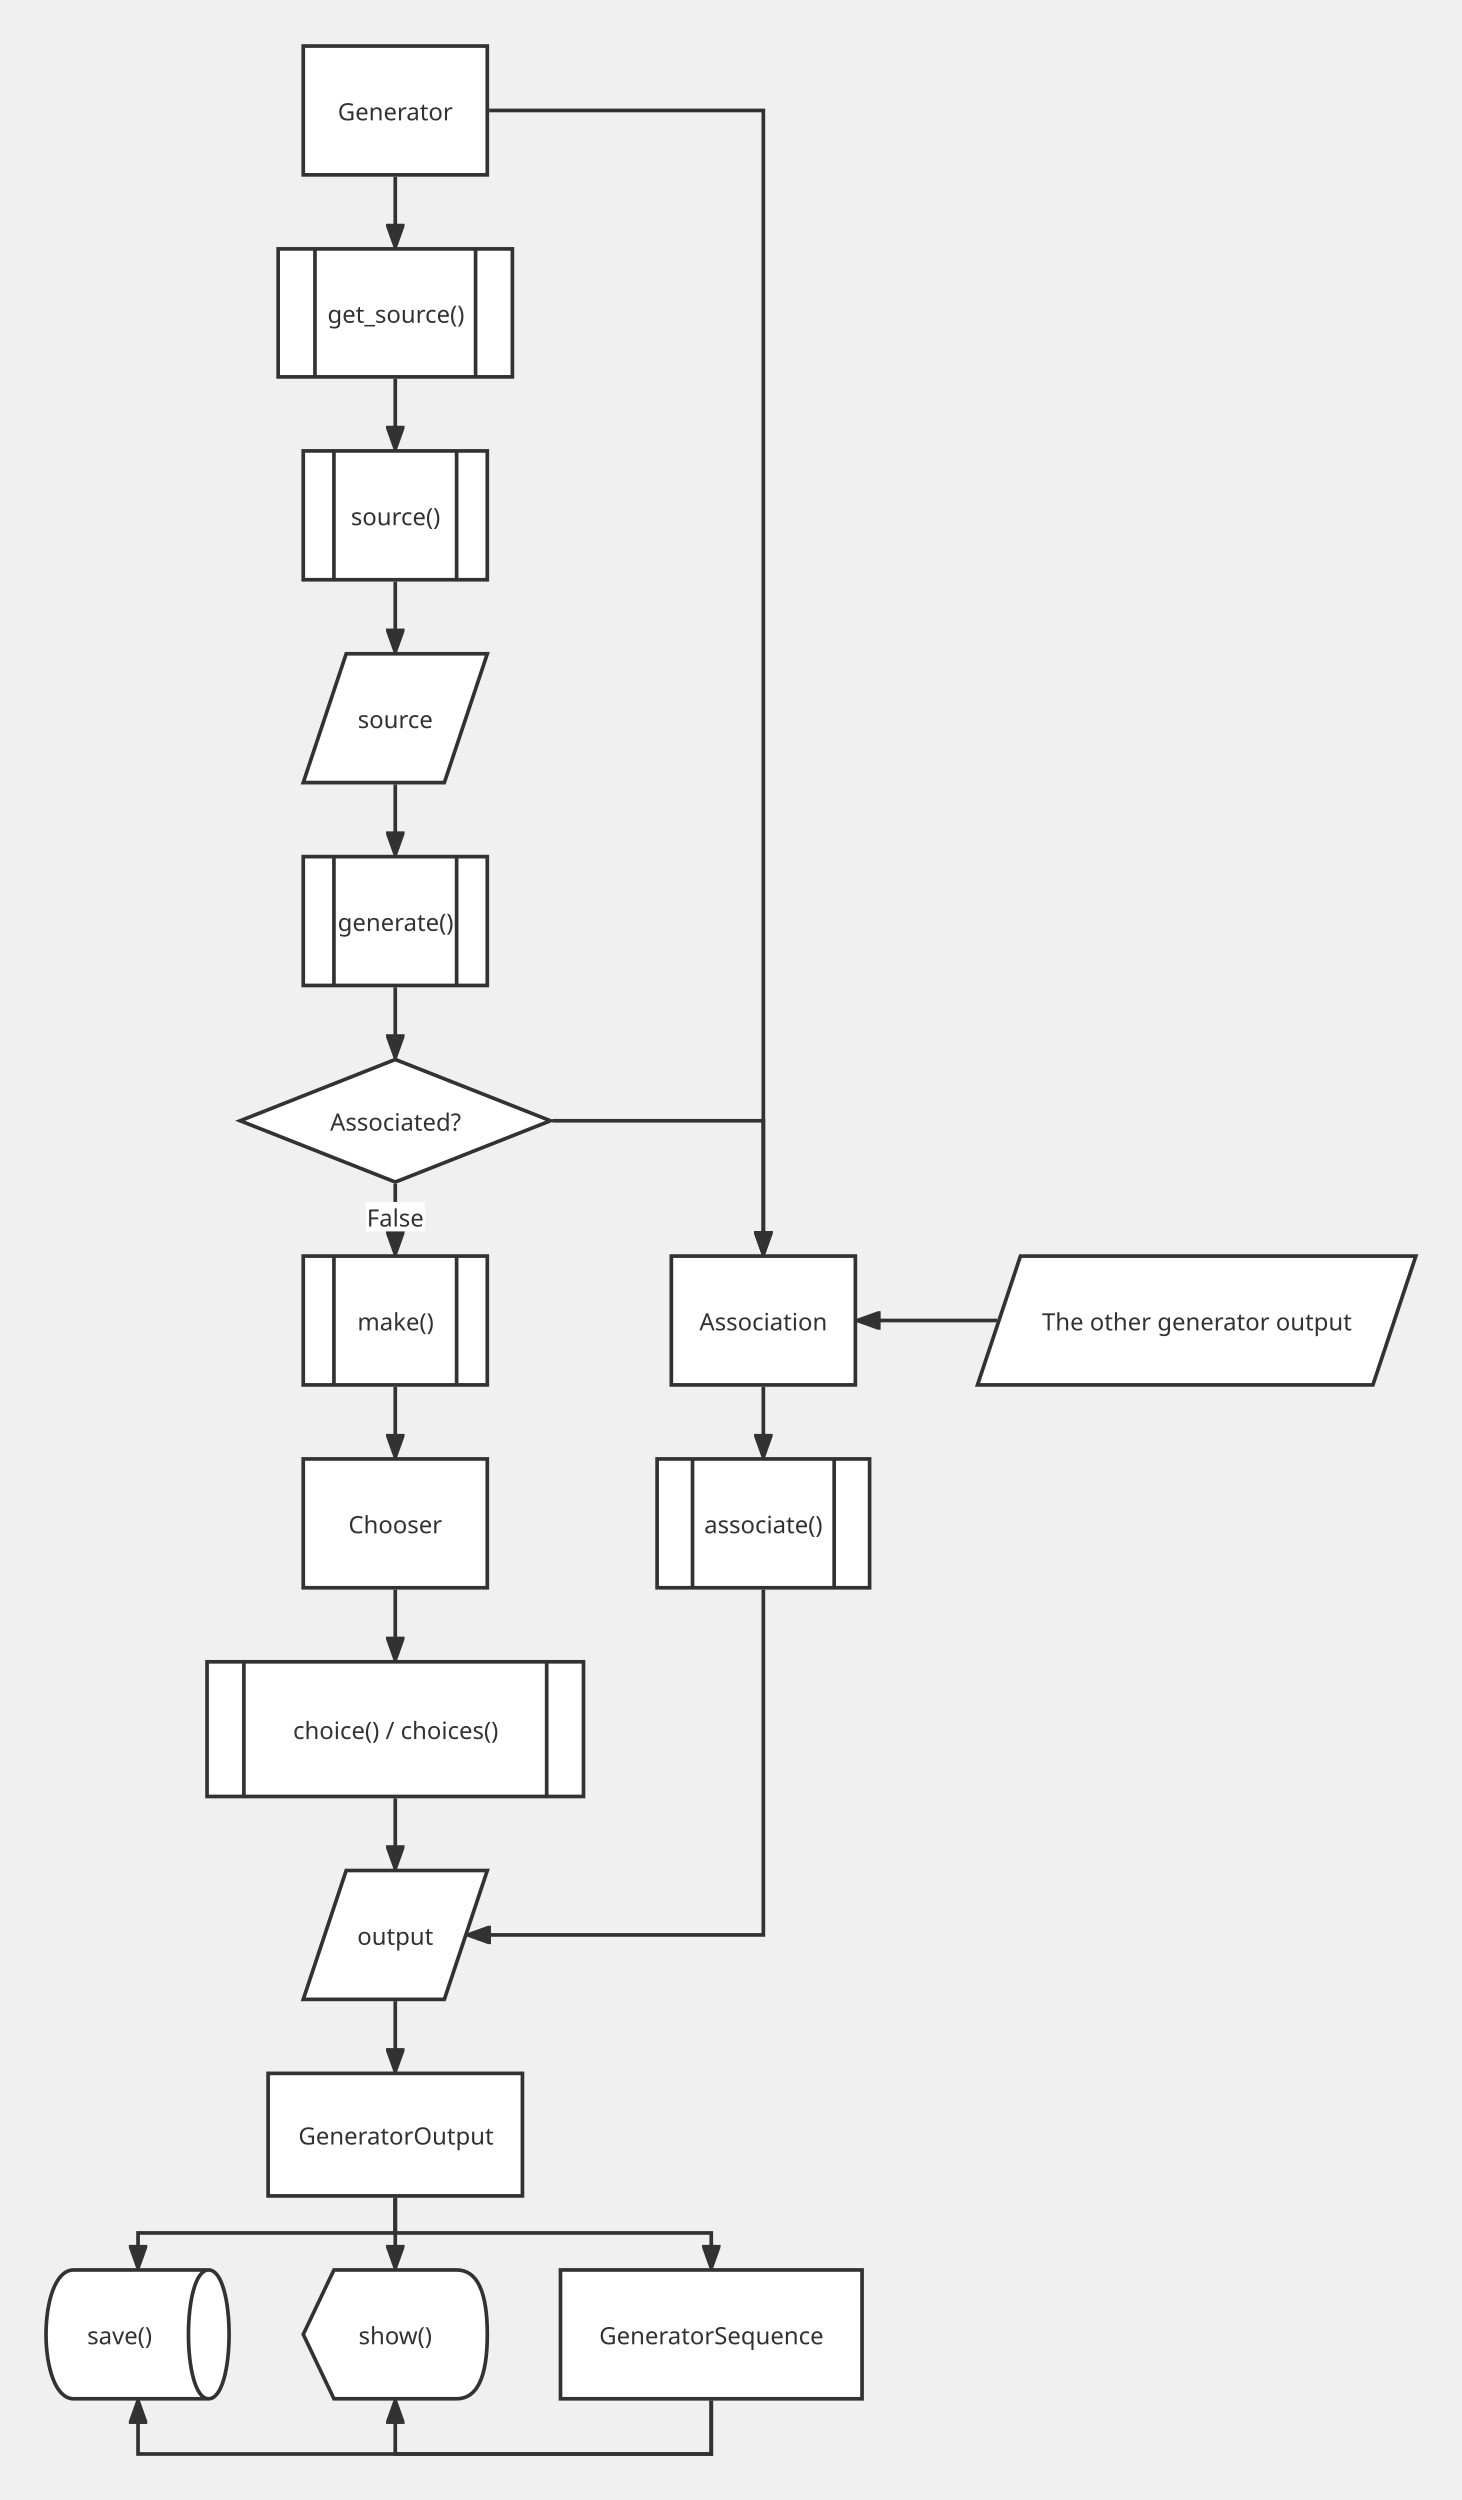
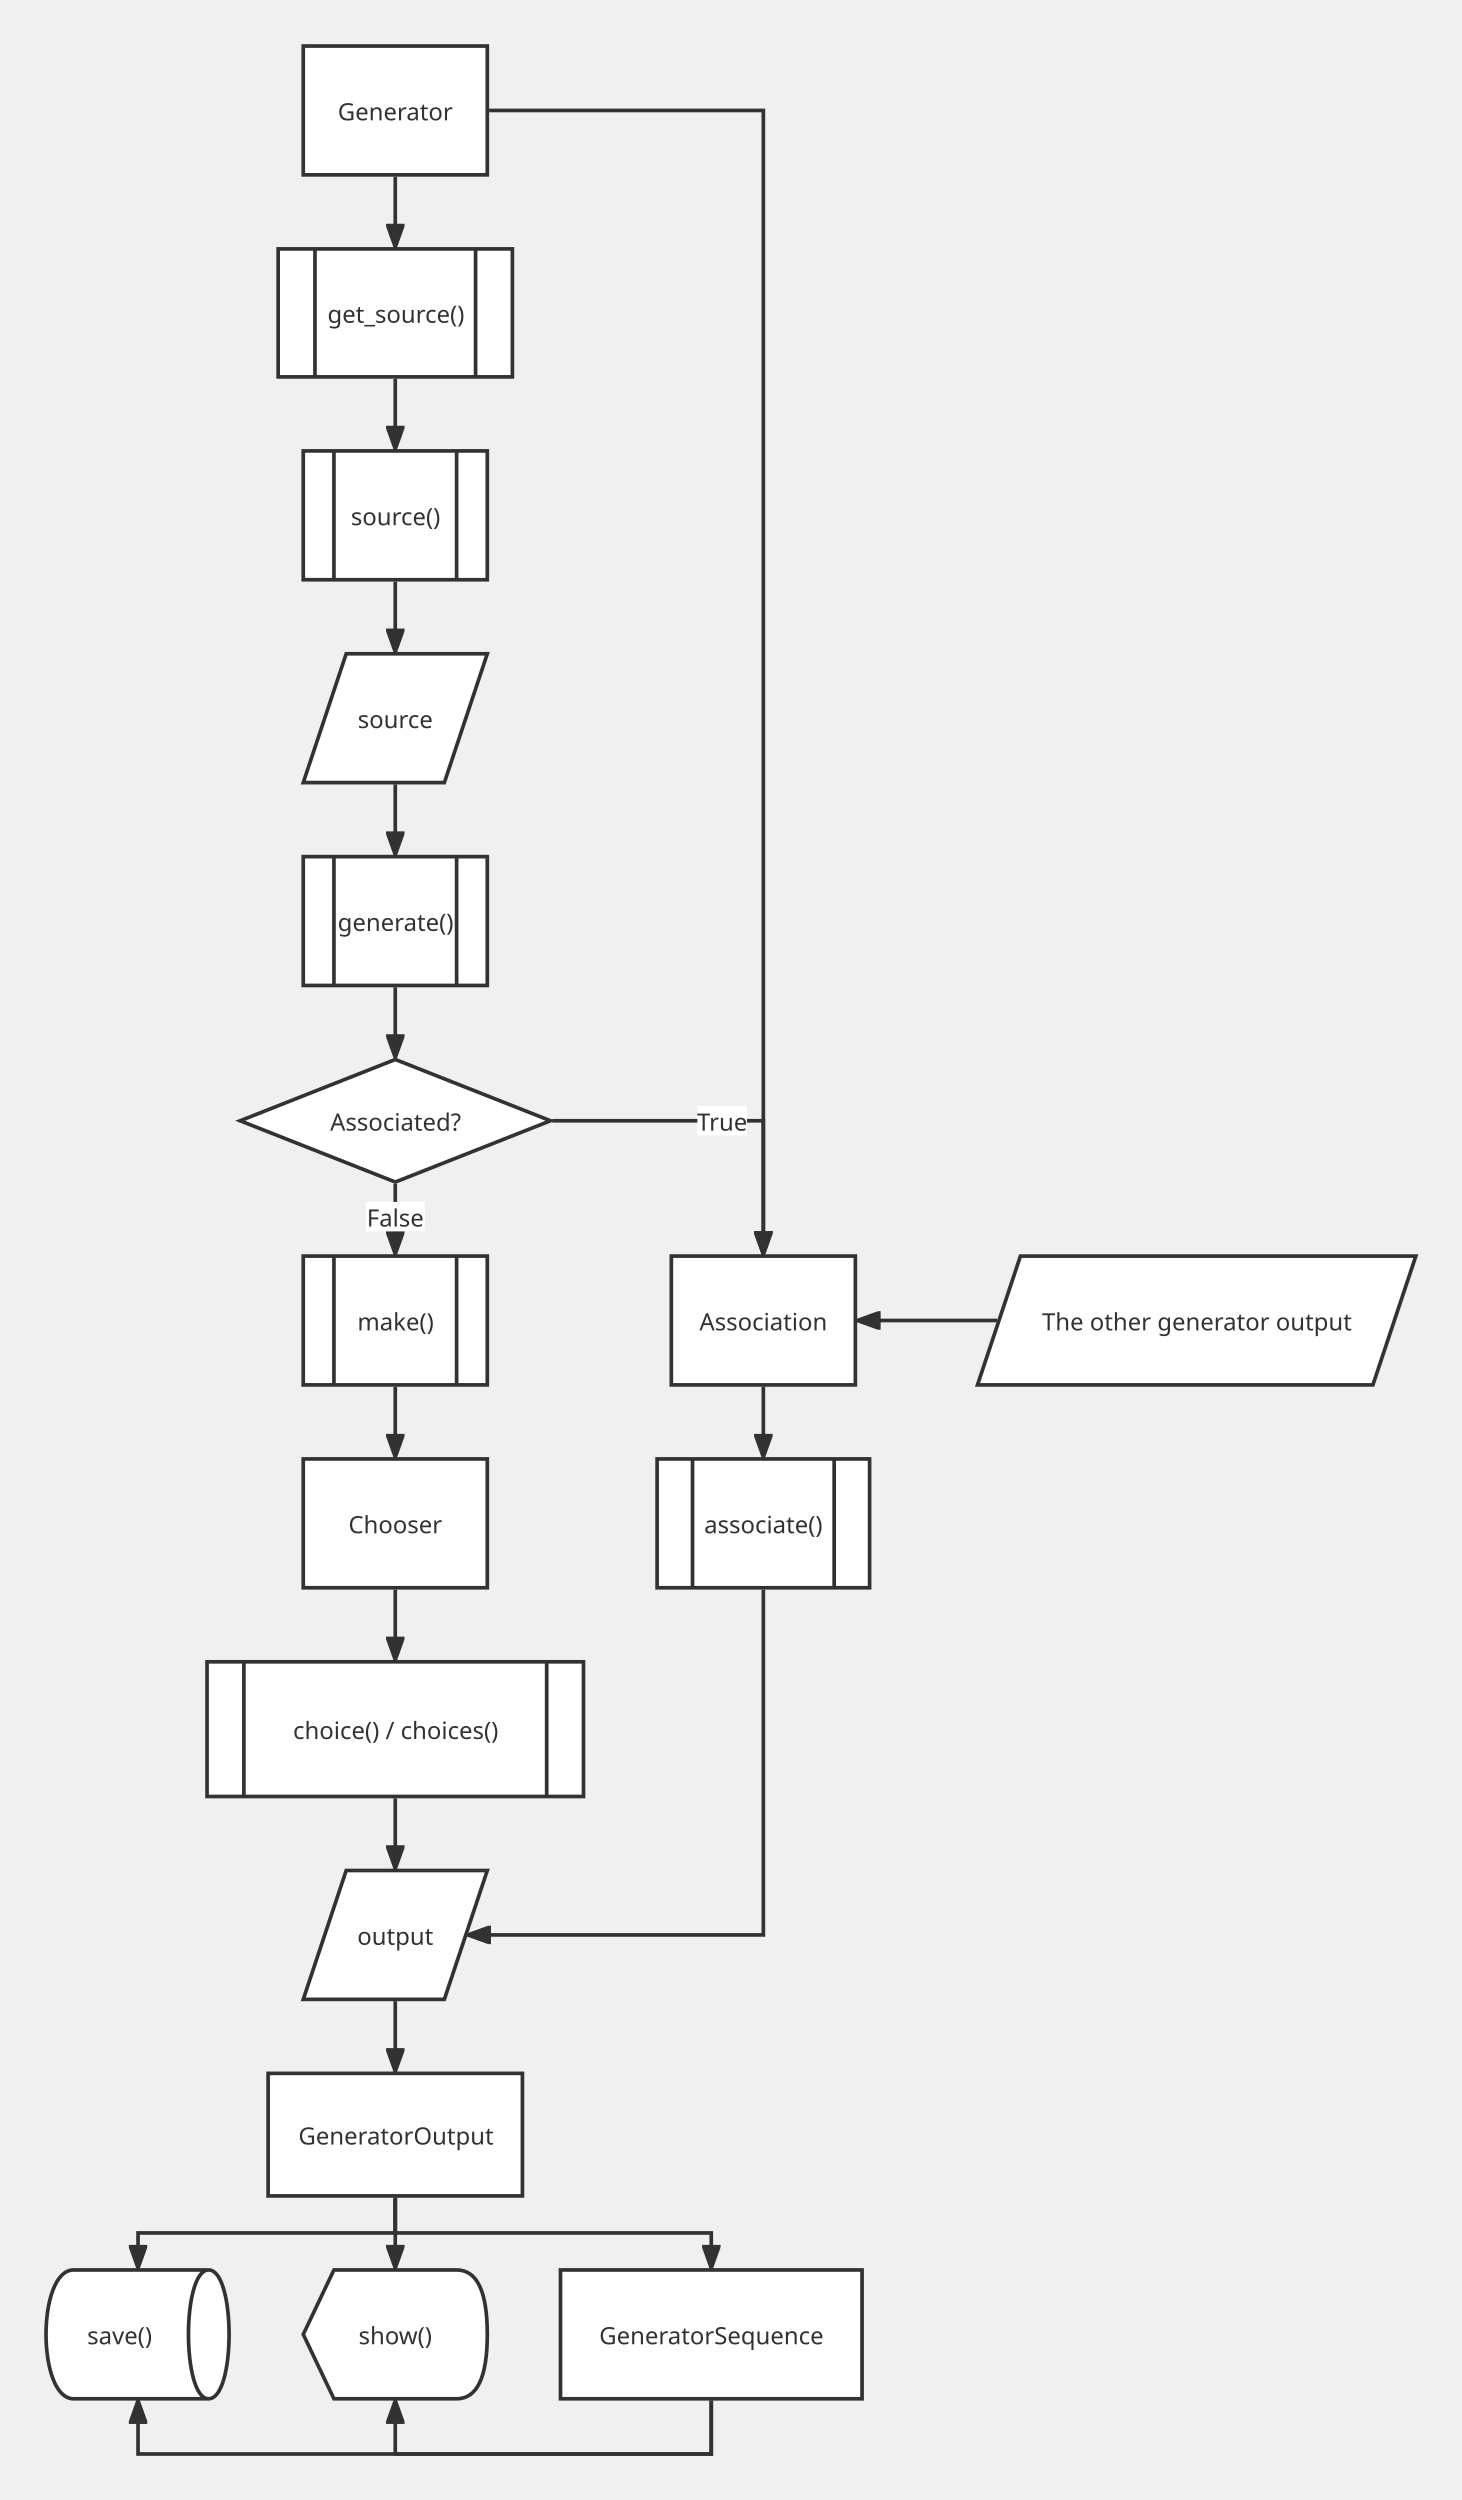
<svg xmlns="http://www.w3.org/2000/svg" id="SvgjsSvg1000" version="1.1" width="794.141" height="1358.422">
  <defs id="SvgjsDefs1001">
    <marker id="SvgjsMarker1015" markerWidth="14" markerHeight="10" refX="10" refY="5" viewBox="0 0 14 10" orient="auto" markerUnits="userSpaceOnUse" stroke-dasharray="0,0">
      <path id="SvgjsPath1016" d="M0 0L14 5L0 10L0 0 " fill="#323232" stroke="#323232" stroke-width="1" />
    </marker>
    <marker id="SvgjsMarker1043" markerWidth="14" markerHeight="10" refX="10" refY="5" viewBox="0 0 14 10" orient="auto" markerUnits="userSpaceOnUse" stroke-dasharray="0,0">
      <path id="SvgjsPath1044" d="M0 0L14 5L0 10L0 0 " fill="#323232" stroke="#323232" stroke-width="1" />
    </marker>
    <marker id="SvgjsMarker1047" markerWidth="14" markerHeight="10" refX="10" refY="5" viewBox="0 0 14 10" orient="auto" markerUnits="userSpaceOnUse" stroke-dasharray="0,0">
      <path id="SvgjsPath1048" d="M0 0L14 5L0 10L0 0 " fill="#323232" stroke="#323232" stroke-width="1" />
    </marker>
    <marker id="SvgjsMarker1063" markerWidth="14" markerHeight="10" refX="10" refY="5" viewBox="0 0 14 10" orient="auto" markerUnits="userSpaceOnUse" stroke-dasharray="0,0">
      <path id="SvgjsPath1064" d="M0 0L14 5L0 10L0 0 " fill="#323232" stroke="#323232" stroke-width="1" />
    </marker>
    <marker id="SvgjsMarker1073" markerWidth="14" markerHeight="10" refX="10" refY="5" viewBox="0 0 14 10" orient="auto" markerUnits="userSpaceOnUse" stroke-dasharray="0,0">
      <path id="SvgjsPath1074" d="M0 0L14 5L0 10L0 0 " fill="#323232" stroke="#323232" stroke-width="1" />
    </marker>
    <marker id="SvgjsMarker1083" markerWidth="14" markerHeight="10" refX="10" refY="5" viewBox="0 0 14 10" orient="auto" markerUnits="userSpaceOnUse" stroke-dasharray="0,0">
      <path id="SvgjsPath1084" d="M0 0L14 5L0 10L0 0 " fill="#323232" stroke="#323232" stroke-width="1" />
    </marker>
    <marker id="SvgjsMarker1087" markerWidth="14" markerHeight="10" refX="10" refY="5" viewBox="0 0 14 10" orient="auto" markerUnits="userSpaceOnUse" stroke-dasharray="0,0">
      <path id="SvgjsPath1088" d="M0 0L14 5L0 10L0 0 " fill="#323232" stroke="#323232" stroke-width="1" />
    </marker>
    <marker id="SvgjsMarker1097" markerWidth="14" markerHeight="10" refX="10" refY="5" viewBox="0 0 14 10" orient="auto" markerUnits="userSpaceOnUse" stroke-dasharray="0,0">
      <path id="SvgjsPath1098" d="M0 0L14 5L0 10L0 0 " fill="#323232" stroke="#323232" stroke-width="1" />
    </marker>
    <marker id="SvgjsMarker1101" markerWidth="14" markerHeight="10" refX="10" refY="5" viewBox="0 0 14 10" orient="auto" markerUnits="userSpaceOnUse" stroke-dasharray="0,0">
      <path id="SvgjsPath1102" d="M0 0L14 5L0 10L0 0 " fill="#323232" stroke="#323232" stroke-width="1" />
    </marker>
    <marker id="SvgjsMarker1115" markerWidth="14" markerHeight="10" refX="10" refY="5" viewBox="0 0 14 10" orient="auto" markerUnits="userSpaceOnUse" stroke-dasharray="0,0">
      <path id="SvgjsPath1116" d="M0 0L14 5L0 10L0 0 " fill="#323232" stroke="#323232" stroke-width="1" />
    </marker>
-     <marker id="SvgjsMarker1119" markerWidth="14" markerHeight="10" refX="10" refY="5" viewBox="0 0 14 10" orient="auto" markerUnits="userSpaceOnUse" stroke-dasharray="0,0">
-       <path id="SvgjsPath1120" d="M0 0L14 5L0 10L0 0 " fill="#323232" stroke="#323232" stroke-width="1" />
-     </marker>
-     <marker id="SvgjsMarker1129" markerWidth="14" markerHeight="10" refX="10" refY="5" viewBox="0 0 14 10" orient="auto" markerUnits="userSpaceOnUse" stroke-dasharray="0,0">
-       <path id="SvgjsPath1130" d="M0 0L14 5L0 10L0 0 " fill="#323232" stroke="#323232" stroke-width="1" />
-     </marker>
-     <marker id="SvgjsMarker1139" markerWidth="14" markerHeight="10" refX="10" refY="5" viewBox="0 0 14 10" orient="auto" markerUnits="userSpaceOnUse" stroke-dasharray="0,0">
-       <path id="SvgjsPath1140" d="M0 0L14 5L0 10L0 0 " fill="#323232" stroke="#323232" stroke-width="1" />
+     <marker id="SvgjsMarker1123" markerWidth="14" markerHeight="10" refX="10" refY="5" viewBox="0 0 14 10" orient="auto" markerUnits="userSpaceOnUse" stroke-dasharray="0,0">
+       <path id="SvgjsPath1124" d="M0 0L14 5L0 10L0 0 " fill="#323232" stroke="#323232" stroke-width="1" />
+     </marker>
+     <marker id="SvgjsMarker1133" markerWidth="14" markerHeight="10" refX="10" refY="5" viewBox="0 0 14 10" orient="auto" markerUnits="userSpaceOnUse" stroke-dasharray="0,0">
+       <path id="SvgjsPath1134" d="M0 0L14 5L0 10L0 0 " fill="#323232" stroke="#323232" stroke-width="1" />
    </marker>
    <marker id="SvgjsMarker1143" markerWidth="14" markerHeight="10" refX="10" refY="5" viewBox="0 0 14 10" orient="auto" markerUnits="userSpaceOnUse" stroke-dasharray="0,0">
      <path id="SvgjsPath1144" d="M0 0L14 5L0 10L0 0 " fill="#323232" stroke="#323232" stroke-width="1" />
    </marker>
-     <marker id="SvgjsMarker1153" markerWidth="14" markerHeight="10" refX="10" refY="5" viewBox="0 0 14 10" orient="auto" markerUnits="userSpaceOnUse" stroke-dasharray="0,0">
-       <path id="SvgjsPath1154" d="M0 0L14 5L0 10L0 0 " fill="#323232" stroke="#323232" stroke-width="1" />
-     </marker>
-     <marker id="SvgjsMarker1163" markerWidth="14" markerHeight="10" refX="10" refY="5" viewBox="0 0 14 10" orient="auto" markerUnits="userSpaceOnUse" stroke-dasharray="0,0">
-       <path id="SvgjsPath1164" d="M0 0L14 5L0 10L0 0 " fill="#323232" stroke="#323232" stroke-width="1" />
-     </marker>
-     <marker id="SvgjsMarker1173" markerWidth="14" markerHeight="10" refX="10" refY="5" viewBox="0 0 14 10" orient="auto" markerUnits="userSpaceOnUse" stroke-dasharray="0,0">
-       <path id="SvgjsPath1174" d="M0 0L14 5L0 10L0 0 " fill="#323232" stroke="#323232" stroke-width="1" />
-     </marker>
-     <marker id="SvgjsMarker1183" markerWidth="14" markerHeight="10" refX="10" refY="5" viewBox="0 0 14 10" orient="auto" markerUnits="userSpaceOnUse" stroke-dasharray="0,0">
-       <path id="SvgjsPath1184" d="M0 0L14 5L0 10L0 0 " fill="#323232" stroke="#323232" stroke-width="1" />
+     <marker id="SvgjsMarker1147" markerWidth="14" markerHeight="10" refX="10" refY="5" viewBox="0 0 14 10" orient="auto" markerUnits="userSpaceOnUse" stroke-dasharray="0,0">
+       <path id="SvgjsPath1148" d="M0 0L14 5L0 10L0 0 " fill="#323232" stroke="#323232" stroke-width="1" />
+     </marker>
+     <marker id="SvgjsMarker1157" markerWidth="14" markerHeight="10" refX="10" refY="5" viewBox="0 0 14 10" orient="auto" markerUnits="userSpaceOnUse" stroke-dasharray="0,0">
+       <path id="SvgjsPath1158" d="M0 0L14 5L0 10L0 0 " fill="#323232" stroke="#323232" stroke-width="1" />
+     </marker>
+     <marker id="SvgjsMarker1167" markerWidth="14" markerHeight="10" refX="10" refY="5" viewBox="0 0 14 10" orient="auto" markerUnits="userSpaceOnUse" stroke-dasharray="0,0">
+       <path id="SvgjsPath1168" d="M0 0L14 5L0 10L0 0 " fill="#323232" stroke="#323232" stroke-width="1" />
+     </marker>
+     <marker id="SvgjsMarker1177" markerWidth="14" markerHeight="10" refX="10" refY="5" viewBox="0 0 14 10" orient="auto" markerUnits="userSpaceOnUse" stroke-dasharray="0,0">
+       <path id="SvgjsPath1178" d="M0 0L14 5L0 10L0 0 " fill="#323232" stroke="#323232" stroke-width="1" />
    </marker>
    <marker id="SvgjsMarker1187" markerWidth="14" markerHeight="10" refX="10" refY="5" viewBox="0 0 14 10" orient="auto" markerUnits="userSpaceOnUse" stroke-dasharray="0,0">
      <path id="SvgjsPath1188" d="M0 0L14 5L0 10L0 0 " fill="#323232" stroke="#323232" stroke-width="1" />
    </marker>
    <marker id="SvgjsMarker1191" markerWidth="14" markerHeight="10" refX="10" refY="5" viewBox="0 0 14 10" orient="auto" markerUnits="userSpaceOnUse" stroke-dasharray="0,0">
      <path id="SvgjsPath1192" d="M0 0L14 5L0 10L0 0 " fill="#323232" stroke="#323232" stroke-width="1" />
+     </marker>
+     <marker id="SvgjsMarker1195" markerWidth="14" markerHeight="10" refX="10" refY="5" viewBox="0 0 14 10" orient="auto" markerUnits="userSpaceOnUse" stroke-dasharray="0,0">
+       <path id="SvgjsPath1196" d="M0 0L14 5L0 10L0 0 " fill="#323232" stroke="#323232" stroke-width="1" />
    </marker>
  </defs>
  <g id="SvgjsG1007" transform="translate(164.7798,25.0142)">
    <path id="SvgjsPath1008" d="M0 0L100 0L100 70L0 70Z " stroke="rgba(50,50,50,1)" stroke-width="2" fill-opacity="1" fill="#ffffff" />
    <g id="SvgjsG1009">
      <text id="SvgjsText1010" font-family="微软雅黑" text-anchor="middle" font-size="13px" width="80px" fill="#323232" font-weight="400" align="middle" lineHeight="125%" font-style="" opacity="1" y="24.375" transform="rotate(0)">
        <tspan id="SvgjsTspan1011" dy="16" x="50">
          <tspan id="SvgjsTspan1012" style="text-decoration:;">Generator</tspan>
        </tspan>
      </text>
    </g>
  </g>
  <g id="SvgjsG1013">
    <path id="SvgjsPath1014" d="M214.78 96.014L214.78 115.128L214.78 115.128L214.78 131.641 " stroke="#323232" stroke-width="2" fill="none" marker-end="url(#SvgjsMarker1015)" />
  </g>
  <g id="SvgjsG1017" transform="translate(151.1435,135.2415)">
    <path id="SvgjsPath1018" d="M0 0L127.273 0L127.273 69.545L0 69.545L0 0ZM20 0L20 69.545M107.273 0L107.273 69.545 " stroke="rgba(50,50,50,1)" stroke-width="2" fill-opacity="1" fill="#ffffff" />
    <g id="SvgjsG1019">
      <text id="SvgjsText1020" font-family="微软雅黑" text-anchor="middle" font-size="13px" width="88px" fill="#323232" font-weight="400" align="middle" lineHeight="125%" font-style="" opacity="1" y="24.148" transform="rotate(0)">
        <tspan id="SvgjsTspan1021" dy="16" x="64">
          <tspan id="SvgjsTspan1022" style="text-decoration:;">get_source()</tspan>
        </tspan>
      </text>
    </g>
  </g>
  <g id="SvgjsG1023" transform="translate(164.7798,465.4687)">
    <path id="SvgjsPath1024" d="M0 0L100 0L100 70L0 70L0 0ZM16.667 0L16.667 70M83.333 0L83.333 70 " stroke="rgba(50,50,50,1)" stroke-width="2" fill-opacity="1" fill="#ffffff" />
    <g id="SvgjsG1025">
      <text id="SvgjsText1026" font-family="微软雅黑" text-anchor="middle" font-size="13px" width="67px" fill="#323232" font-weight="400" align="middle" lineHeight="125%" font-style="" opacity="1" y="24.375" transform="rotate(0)">
        <tspan id="SvgjsTspan1027" dy="16" x="50.167">
          <tspan id="SvgjsTspan1028" style="text-decoration:;">generate()</tspan>
        </tspan>
      </text>
    </g>
  </g>
  <g id="SvgjsG1029" transform="translate(164.7798,245.0142)">
    <path id="SvgjsPath1030" d="M0 0L100 0L100 70L0 70L0 0ZM16.667 0L16.667 70M83.333 0L83.333 70 " stroke="rgba(50,50,50,1)" stroke-width="2" fill-opacity="1" fill="#ffffff" />
    <g id="SvgjsG1031">
      <text id="SvgjsText1032" font-family="微软雅黑" text-anchor="middle" font-size="13px" width="67px" fill="#323232" font-weight="400" align="middle" lineHeight="125%" font-style="" opacity="1" y="24.375" transform="rotate(0)">
        <tspan id="SvgjsTspan1033" dy="16" x="50.167">
          <tspan id="SvgjsTspan1034" style="text-decoration:;">source()</tspan>
        </tspan>
      </text>
    </g>
  </g>
  <g id="SvgjsG1035" transform="translate(164.7798,355.2415)">
    <path id="SvgjsPath1036" d="M23.333 0L100 0L76.667 70L0 70L23.333 0Z " stroke="rgba(50,50,50,1)" stroke-width="2" fill-opacity="1" fill="#ffffff" />
    <g id="SvgjsG1037">
      <text id="SvgjsText1038" font-family="微软雅黑" text-anchor="middle" font-size="13px" width="70px" fill="#323232" font-weight="400" align="middle" lineHeight="125%" font-style="" opacity="1" y="24.375" transform="rotate(0)">
        <tspan id="SvgjsTspan1039" dy="16" x="50">
          <tspan id="SvgjsTspan1040" style="text-decoration:;">source</tspan>
        </tspan>
      </text>
    </g>
  </g>
  <g id="SvgjsG1041">
    <path id="SvgjsPath1042" d="M214.78 205.787L214.78 224.901L214.78 224.901L214.78 241.414 " stroke="#323232" stroke-width="2" fill="none" marker-end="url(#SvgjsMarker1043)" />
  </g>
  <g id="SvgjsG1045">
    <path id="SvgjsPath1046" d="M214.78 316.014L214.78 335.128L214.78 335.128L214.78 351.641 " stroke="#323232" stroke-width="2" fill="none" marker-end="url(#SvgjsMarker1047)" />
  </g>
  <g id="SvgjsG1049" transform="translate(164.7798,682.5142)">
    <path id="SvgjsPath1050" d="M0 0L100 0L100 70L0 70L0 0ZM16.667 0L16.667 70M83.333 0L83.333 70 " stroke="rgba(50,50,50,1)" stroke-width="2" fill-opacity="1" fill="#ffffff" />
    <g id="SvgjsG1051">
      <text id="SvgjsText1052" font-family="微软雅黑" text-anchor="middle" font-size="13px" width="67px" fill="#323232" font-weight="400" align="middle" lineHeight="125%" font-style="" opacity="1" y="24.375" transform="rotate(0)">
        <tspan id="SvgjsTspan1053" dy="16" x="50.167">
          <tspan id="SvgjsTspan1054" style="text-decoration:;">make()</tspan>
        </tspan>
      </text>
    </g>
  </g>
  <g id="SvgjsG1055" transform="translate(164.7798,792.7415)">
    <path id="SvgjsPath1056" d="M0 0L100 0L100 70L0 70Z " stroke="rgba(50,50,50,1)" stroke-width="2" fill-opacity="1" fill="#ffffff" />
    <g id="SvgjsG1057">
      <text id="SvgjsText1058" font-family="微软雅黑" text-anchor="middle" font-size="13px" width="80px" fill="#323232" font-weight="400" align="middle" lineHeight="125%" font-style="" opacity="1" y="24.375" transform="rotate(0)">
        <tspan id="SvgjsTspan1059" dy="16" x="50">
          <tspan id="SvgjsTspan1060" style="text-decoration:;">Chooser</tspan>
        </tspan>
      </text>
    </g>
  </g>
  <g id="SvgjsG1061">
    <path id="SvgjsPath1062" d="M214.78 753.514L214.78 772.628L214.78 772.628L214.78 789.141 " stroke="#323232" stroke-width="2" fill="none" marker-end="url(#SvgjsMarker1063)" />
  </g>
  <g id="SvgjsG1065" transform="translate(112.5071,902.9687)">
    <path id="SvgjsPath1066" d="M0 0L204.545 0L204.545 73.182L0 73.182L0 0ZM20 0L20 73.182M184.545 0L184.545 73.182 " stroke="rgba(50,50,50,1)" stroke-width="2" fill-opacity="1" fill="#ffffff" />
    <g id="SvgjsG1067">
      <text id="SvgjsText1068" font-family="微软雅黑" text-anchor="middle" font-size="13px" width="165px" fill="#323232" font-weight="400" align="middle" lineHeight="125%" font-style="" opacity="1" y="25.966" transform="rotate(0)">
        <tspan id="SvgjsTspan1069" dy="16" x="102.5">
          <tspan id="SvgjsTspan1070" style="text-decoration:;">choice() / choices()</tspan>
        </tspan>
      </text>
    </g>
  </g>
  <g id="SvgjsG1071">
    <path id="SvgjsPath1072" d="M214.78 863.741L214.78 882.855L214.78 882.855L214.78 899.369 " stroke="#323232" stroke-width="2" fill="none" marker-end="url(#SvgjsMarker1073)" />
  </g>
  <g id="SvgjsG1075" transform="translate(164.7798,1016.378)">
    <path id="SvgjsPath1076" d="M23.333 0L100 0L76.667 70L0 70L23.333 0Z " stroke="rgba(50,50,50,1)" stroke-width="2" fill-opacity="1" fill="#ffffff" />
    <g id="SvgjsG1077">
      <text id="SvgjsText1078" font-family="微软雅黑" text-anchor="middle" font-size="13px" width="70px" fill="#323232" font-weight="400" align="middle" lineHeight="125%" font-style="" opacity="1" y="24.375" transform="rotate(0)">
        <tspan id="SvgjsTspan1079" dy="16" x="50">
          <tspan id="SvgjsTspan1080" style="text-decoration:;">output</tspan>
        </tspan>
      </text>
    </g>
  </g>
  <g id="SvgjsG1081">
    <path id="SvgjsPath1082" d="M214.78 977.151L214.78 996.264L214.78 996.264L214.78 1012.778 " stroke="#323232" stroke-width="2" fill="none" marker-end="url(#SvgjsMarker1083)" />
  </g>
  <g id="SvgjsG1085">
    <path id="SvgjsPath1086" d="M214.78 426.241L214.78 445.355L214.78 445.355L214.78 461.869 " stroke="#323232" stroke-width="2" fill="none" marker-end="url(#SvgjsMarker1087)" />
  </g>
  <g id="SvgjsG1089" transform="translate(130.4616,575.696)">
    <path id="SvgjsPath1090" d="M0 33.295L84.318 0L168.636 33.295L84.318 66.591L0 33.295Z " stroke="rgba(50,50,50,1)" stroke-width="2" fill-opacity="1" fill="#ffffff" />
    <g id="SvgjsG1091">
      <text id="SvgjsText1092" font-family="微软雅黑" text-anchor="middle" font-size="13px" width="149px" fill="#323232" font-weight="400" align="middle" lineHeight="125%" font-style="" opacity="1" y="22.67" transform="rotate(0)">
        <tspan id="SvgjsTspan1093" dy="16" x="84.5">
          <tspan id="SvgjsTspan1094" style="text-decoration:;">Associated?</tspan>
        </tspan>
      </text>
    </g>
  </g>
  <g id="SvgjsG1095">
    <path id="SvgjsPath1096" d="M214.78 536.469L214.78 555.582L214.78 555.582L214.78 572.096 " stroke="#323232" stroke-width="2" fill="none" marker-end="url(#SvgjsMarker1097)" />
  </g>
  <g id="SvgjsG1099">
    <path id="SvgjsPath1100" d="M214.78 643.287L214.78 662.401L214.78 662.401L214.78 678.914 " stroke="#323232" stroke-width="2" fill="none" marker-end="url(#SvgjsMarker1101)" />
    <rect id="SvgjsRect1103" width="32" height="16" x="198.78" y="653.101" fill="#ffffff" />
    <text id="SvgjsText1104" font-family="微软雅黑" text-anchor="middle" font-size="13px" width="32px" fill="#323232" font-weight="400" align="top" lineHeight="16px" font-style="" opacity="1" y="650.476" transform="rotate(0)">
      <tspan id="SvgjsTspan1105" dy="16" x="214.78">
        <tspan id="SvgjsTspan1106" style="text-decoration:;">False</tspan>
      </tspan>
    </text>
  </g>
  <g id="SvgjsG1107" transform="translate(364.7798,682.5142)">
    <path id="SvgjsPath1108" d="M0 0L100 0L100 70L0 70Z " stroke="rgba(50,50,50,1)" stroke-width="2" fill-opacity="1" fill="#ffffff" />
    <g id="SvgjsG1109">
      <text id="SvgjsText1110" font-family="微软雅黑" text-anchor="middle" font-size="13px" width="80px" fill="#323232" font-weight="400" align="middle" lineHeight="125%" font-style="" opacity="1" y="24.375" transform="rotate(0)">
        <tspan id="SvgjsTspan1111" dy="16" x="50">
          <tspan id="SvgjsTspan1112" style="text-decoration:;">Association</tspan>
        </tspan>
      </text>
    </g>
  </g>
  <g id="SvgjsG1113">
    <path id="SvgjsPath1114" d="M300.098 608.991L414.78 608.991L414.78 678.914 " stroke="#323232" stroke-width="2" fill="none" marker-end="url(#SvgjsMarker1115)" />
-   </g>
-   <g id="SvgjsG1117">
-     <path id="SvgjsPath1118" d="M265.78 60.014L414.78 60.014L414.78 678.914 " stroke="#323232" stroke-width="2" fill="none" marker-end="url(#SvgjsMarker1119)" />
-   </g>
-   <g id="SvgjsG1121" transform="translate(531.1435,682.5142)">
-     <path id="SvgjsPath1122" d="M23.333 0L238.182 0L214.848 70L0 70L23.333 0Z " stroke="rgba(50,50,50,1)" stroke-width="2" fill-opacity="1" fill="#ffffff" />
-     <g id="SvgjsG1123">
-       <text id="SvgjsText1124" font-family="微软雅黑" text-anchor="middle" font-size="13px" width="167px" fill="#323232" font-weight="400" align="middle" lineHeight="125%" font-style="" opacity="1" y="24.375" transform="rotate(0)">
-         <tspan id="SvgjsTspan1125" dy="16" x="119.227">
-           <tspan id="SvgjsTspan1126" style="text-decoration:;">The other generator output</tspan>
-         </tspan>
-       </text>
-     </g>
-   </g>
-   <g id="SvgjsG1127">
-     <path id="SvgjsPath1128" d="M541.81 717.514L503.795 717.514L503.795 717.514L468.38 717.514 " stroke="#323232" stroke-width="2" fill="none" marker-end="url(#SvgjsMarker1129)" />
-   </g>
-   <g id="SvgjsG1131" transform="translate(357.0526,792.7415)">
-     <path id="SvgjsPath1132" d="M0 0L115.455 0L115.455 70L0 70L0 0ZM19.242 0L19.242 70M96.212 0L96.212 70 " stroke="rgba(50,50,50,1)" stroke-width="2" fill-opacity="1" fill="#ffffff" />
-     <g id="SvgjsG1133">
-       <text id="SvgjsText1134" font-family="微软雅黑" text-anchor="middle" font-size="13px" width="77px" fill="#323232" font-weight="400" align="middle" lineHeight="125%" font-style="" opacity="1" y="24.375" transform="rotate(0)">
-         <tspan id="SvgjsTspan1135" dy="16" x="57.742">
-           <tspan id="SvgjsTspan1136" style="text-decoration:;">associate()</tspan>
-         </tspan>
-       </text>
-     </g>
-   </g>
-   <g id="SvgjsG1137">
-     <path id="SvgjsPath1138" d="M414.78 753.514L414.78 772.628L414.78 772.628L414.78 789.141 " stroke="#323232" stroke-width="2" fill="none" marker-end="url(#SvgjsMarker1139)" />
+     <rect id="SvgjsRect1117" width="27" height="16" x="378.9" y="600.991" fill="#ffffff" />
+     <text id="SvgjsText1118" font-family="微软雅黑" text-anchor="middle" font-size="13px" width="27px" fill="#323232" font-weight="400" align="top" lineHeight="16px" font-style="" opacity="1" y="598.366" transform="rotate(0)">
+       <tspan id="SvgjsTspan1119" dy="16" x="392.4">
+         <tspan id="SvgjsTspan1120" style="text-decoration:;">True</tspan>
+       </tspan>
+     </text>
+   </g>
+   <g id="SvgjsG1121">
+     <path id="SvgjsPath1122" d="M265.78 60.014L414.78 60.014L414.78 678.914 " stroke="#323232" stroke-width="2" fill="none" marker-end="url(#SvgjsMarker1123)" />
+   </g>
+   <g id="SvgjsG1125" transform="translate(531.1435,682.5142)">
+     <path id="SvgjsPath1126" d="M23.333 0L238.182 0L214.848 70L0 70L23.333 0Z " stroke="rgba(50,50,50,1)" stroke-width="2" fill-opacity="1" fill="#ffffff" />
+     <g id="SvgjsG1127">
+       <text id="SvgjsText1128" font-family="微软雅黑" text-anchor="middle" font-size="13px" width="167px" fill="#323232" font-weight="400" align="middle" lineHeight="125%" font-style="" opacity="1" y="24.375" transform="rotate(0)">
+         <tspan id="SvgjsTspan1129" dy="16" x="119.227">
+           <tspan id="SvgjsTspan1130" style="text-decoration:;">The other generator output</tspan>
+         </tspan>
+       </text>
+     </g>
+   </g>
+   <g id="SvgjsG1131">
+     <path id="SvgjsPath1132" d="M541.81 717.514L503.795 717.514L503.795 717.514L468.38 717.514 " stroke="#323232" stroke-width="2" fill="none" marker-end="url(#SvgjsMarker1133)" />
+   </g>
+   <g id="SvgjsG1135" transform="translate(357.0526,792.7415)">
+     <path id="SvgjsPath1136" d="M0 0L115.455 0L115.455 70L0 70L0 0ZM19.242 0L19.242 70M96.212 0L96.212 70 " stroke="rgba(50,50,50,1)" stroke-width="2" fill-opacity="1" fill="#ffffff" />
+     <g id="SvgjsG1137">
+       <text id="SvgjsText1138" font-family="微软雅黑" text-anchor="middle" font-size="13px" width="77px" fill="#323232" font-weight="400" align="middle" lineHeight="125%" font-style="" opacity="1" y="24.375" transform="rotate(0)">
+         <tspan id="SvgjsTspan1139" dy="16" x="57.742">
+           <tspan id="SvgjsTspan1140" style="text-decoration:;">associate()</tspan>
+         </tspan>
+       </text>
+     </g>
  </g>
  <g id="SvgjsG1141">
-     <path id="SvgjsPath1142" d="M414.78 863.741L414.78 1051.378L256.713 1051.378 " stroke="#323232" stroke-width="2" fill="none" marker-end="url(#SvgjsMarker1143)" />
-   </g>
-   <g id="SvgjsG1145" transform="translate(145.6889,1126.605)">
-     <path id="SvgjsPath1146" d="M0 0L138.182 0L138.182 66.591L0 66.591Z " stroke="rgba(50,50,50,1)" stroke-width="2" fill-opacity="1" fill="#ffffff" />
-     <g id="SvgjsG1147">
-       <text id="SvgjsText1148" font-family="微软雅黑" text-anchor="middle" font-size="13px" width="119px" fill="#323232" font-weight="400" align="middle" lineHeight="125%" font-style="" opacity="1" y="22.67" transform="rotate(0)">
-         <tspan id="SvgjsTspan1149" dy="16" x="69.5">
-           <tspan id="SvgjsTspan1150" style="text-decoration:;">GeneratorOutput</tspan>
-         </tspan>
-       </text>
-     </g>
-   </g>
-   <g id="SvgjsG1151">
-     <path id="SvgjsPath1152" d="M214.78 1087.378L214.78 1106.491L214.78 1106.491L214.78 1123.005 " stroke="#323232" stroke-width="2" fill="none" marker-end="url(#SvgjsMarker1153)" />
-   </g>
-   <g id="SvgjsG1155" transform="translate(25.0071,1233.423)">
-     <path id="SvgjsPath1156" d="M15 0L88.333 0C103.182 0 103.182 70 88.333 70L15 70C-5 70 -5 0 15 0ZM88.333 0C73.75 0 73.75 70 88.333 70C73.75 70 73.75 0 88.333 0 " stroke="rgba(50,50,50,1)" stroke-width="2" fill-opacity="1" fill="#ffffff" />
-     <g id="SvgjsG1157">
-       <text id="SvgjsText1158" font-family="微软雅黑" text-anchor="middle" font-size="13px" width="80px" fill="#323232" font-weight="400" align="middle" lineHeight="125%" font-style="" opacity="1" y="24.375" transform="rotate(0)">
-         <tspan id="SvgjsTspan1159" dy="16" x="40">
-           <tspan id="SvgjsTspan1160" style="text-decoration:;">save()</tspan>
-         </tspan>
-       </text>
-     </g>
-   </g>
-   <g id="SvgjsG1161">
-     <path id="SvgjsPath1162" d="M214.78 1194.196L214.78 1213.31L75.007 1213.31L75.007 1229.823 " stroke="#323232" stroke-width="2" fill="none" marker-end="url(#SvgjsMarker1163)" />
-   </g>
-   <g id="SvgjsG1165" transform="translate(164.7798,1233.423)">
-     <path id="SvgjsPath1166" d="M83.333 0L16.667 0L0 35L16.667 70L83.333 70Q100 70 100 35Q100 0 83.333 0Z " stroke="rgba(50,50,50,1)" stroke-width="2" fill-opacity="1" fill="#ffffff" />
-     <g id="SvgjsG1167">
-       <text id="SvgjsText1168" font-family="微软雅黑" text-anchor="middle" font-size="13px" width="80px" fill="#323232" font-weight="400" align="middle" lineHeight="125%" font-style="" opacity="1" y="24.375" transform="rotate(0)">
-         <tspan id="SvgjsTspan1169" dy="16" x="50">
-           <tspan id="SvgjsTspan1170" style="text-decoration:;">show()</tspan>
-         </tspan>
-       </text>
-     </g>
-   </g>
-   <g id="SvgjsG1171">
-     <path id="SvgjsPath1172" d="M214.78 1194.196L214.78 1213.31L214.78 1213.31L214.78 1229.823 " stroke="#323232" stroke-width="2" fill="none" marker-end="url(#SvgjsMarker1173)" />
-   </g>
-   <g id="SvgjsG1175" transform="translate(304.5526,1233.423)">
-     <path id="SvgjsPath1176" d="M0 0L163.864 0L163.864 70L0 70Z " stroke="rgba(50,50,50,1)" stroke-width="2" fill-opacity="1" fill="#ffffff" />
-     <g id="SvgjsG1177">
-       <text id="SvgjsText1178" font-family="微软雅黑" text-anchor="middle" font-size="13px" width="144px" fill="#323232" font-weight="400" align="middle" lineHeight="125%" font-style="" opacity="1" y="24.375" transform="rotate(0)">
-         <tspan id="SvgjsTspan1179" dy="16" x="82">
-           <tspan id="SvgjsTspan1180" style="text-decoration:;">GeneratorSequence</tspan>
-         </tspan>
-       </text>
-     </g>
-   </g>
-   <g id="SvgjsG1181">
-     <path id="SvgjsPath1182" d="M214.78 1194.196L214.78 1213.31L386.484 1213.31L386.484 1229.823 " stroke="#323232" stroke-width="2" fill="none" marker-end="url(#SvgjsMarker1183)" />
+     <path id="SvgjsPath1142" d="M414.78 753.514L414.78 772.628L414.78 772.628L414.78 789.141 " stroke="#323232" stroke-width="2" fill="none" marker-end="url(#SvgjsMarker1143)" />
+   </g>
+   <g id="SvgjsG1145">
+     <path id="SvgjsPath1146" d="M414.78 863.741L414.78 1051.378L256.713 1051.378 " stroke="#323232" stroke-width="2" fill="none" marker-end="url(#SvgjsMarker1147)" />
+   </g>
+   <g id="SvgjsG1149" transform="translate(145.6889,1126.605)">
+     <path id="SvgjsPath1150" d="M0 0L138.182 0L138.182 66.591L0 66.591Z " stroke="rgba(50,50,50,1)" stroke-width="2" fill-opacity="1" fill="#ffffff" />
+     <g id="SvgjsG1151">
+       <text id="SvgjsText1152" font-family="微软雅黑" text-anchor="middle" font-size="13px" width="119px" fill="#323232" font-weight="400" align="middle" lineHeight="125%" font-style="" opacity="1" y="22.67" transform="rotate(0)">
+         <tspan id="SvgjsTspan1153" dy="16" x="69.5">
+           <tspan id="SvgjsTspan1154" style="text-decoration:;">GeneratorOutput</tspan>
+         </tspan>
+       </text>
+     </g>
+   </g>
+   <g id="SvgjsG1155">
+     <path id="SvgjsPath1156" d="M214.78 1087.378L214.78 1106.491L214.78 1106.491L214.78 1123.005 " stroke="#323232" stroke-width="2" fill="none" marker-end="url(#SvgjsMarker1157)" />
+   </g>
+   <g id="SvgjsG1159" transform="translate(25.0071,1233.423)">
+     <path id="SvgjsPath1160" d="M15 0L88.333 0C103.182 0 103.182 70 88.333 70L15 70C-5 70 -5 0 15 0ZM88.333 0C73.75 0 73.75 70 88.333 70C73.75 70 73.75 0 88.333 0 " stroke="rgba(50,50,50,1)" stroke-width="2" fill-opacity="1" fill="#ffffff" />
+     <g id="SvgjsG1161">
+       <text id="SvgjsText1162" font-family="微软雅黑" text-anchor="middle" font-size="13px" width="80px" fill="#323232" font-weight="400" align="middle" lineHeight="125%" font-style="" opacity="1" y="24.375" transform="rotate(0)">
+         <tspan id="SvgjsTspan1163" dy="16" x="40">
+           <tspan id="SvgjsTspan1164" style="text-decoration:;">save()</tspan>
+         </tspan>
+       </text>
+     </g>
+   </g>
+   <g id="SvgjsG1165">
+     <path id="SvgjsPath1166" d="M214.78 1194.196L214.78 1213.31L75.007 1213.31L75.007 1229.823 " stroke="#323232" stroke-width="2" fill="none" marker-end="url(#SvgjsMarker1167)" />
+   </g>
+   <g id="SvgjsG1169" transform="translate(164.7798,1233.423)">
+     <path id="SvgjsPath1170" d="M83.333 0L16.667 0L0 35L16.667 70L83.333 70Q100 70 100 35Q100 0 83.333 0Z " stroke="rgba(50,50,50,1)" stroke-width="2" fill-opacity="1" fill="#ffffff" />
+     <g id="SvgjsG1171">
+       <text id="SvgjsText1172" font-family="微软雅黑" text-anchor="middle" font-size="13px" width="80px" fill="#323232" font-weight="400" align="middle" lineHeight="125%" font-style="" opacity="1" y="24.375" transform="rotate(0)">
+         <tspan id="SvgjsTspan1173" dy="16" x="50">
+           <tspan id="SvgjsTspan1174" style="text-decoration:;">show()</tspan>
+         </tspan>
+       </text>
+     </g>
+   </g>
+   <g id="SvgjsG1175">
+     <path id="SvgjsPath1176" d="M214.78 1194.196L214.78 1213.31L214.78 1213.31L214.78 1229.823 " stroke="#323232" stroke-width="2" fill="none" marker-end="url(#SvgjsMarker1177)" />
+   </g>
+   <g id="SvgjsG1179" transform="translate(304.5526,1233.423)">
+     <path id="SvgjsPath1180" d="M0 0L163.864 0L163.864 70L0 70Z " stroke="rgba(50,50,50,1)" stroke-width="2" fill-opacity="1" fill="#ffffff" />
+     <g id="SvgjsG1181">
+       <text id="SvgjsText1182" font-family="微软雅黑" text-anchor="middle" font-size="13px" width="144px" fill="#323232" font-weight="400" align="middle" lineHeight="125%" font-style="" opacity="1" y="24.375" transform="rotate(0)">
+         <tspan id="SvgjsTspan1183" dy="16" x="82">
+           <tspan id="SvgjsTspan1184" style="text-decoration:;">GeneratorSequence</tspan>
+         </tspan>
+       </text>
+     </g>
  </g>
  <g id="SvgjsG1185">
-     <path id="SvgjsPath1186" d="M386.484 1304.423L386.484 1333.423L75.007 1333.423L75.007 1307.023 " stroke="#323232" stroke-width="2" fill="none" marker-end="url(#SvgjsMarker1187)" />
+     <path id="SvgjsPath1186" d="M214.78 1194.196L214.78 1213.31L386.484 1213.31L386.484 1229.823 " stroke="#323232" stroke-width="2" fill="none" marker-end="url(#SvgjsMarker1187)" />
  </g>
  <g id="SvgjsG1189">
-     <path id="SvgjsPath1190" d="M386.484 1304.423L386.484 1333.423L214.78 1333.423L214.78 1307.023 " stroke="#323232" stroke-width="2" fill="none" marker-end="url(#SvgjsMarker1191)" />
+     <path id="SvgjsPath1190" d="M386.484 1304.423L386.484 1333.423L75.007 1333.423L75.007 1307.023 " stroke="#323232" stroke-width="2" fill="none" marker-end="url(#SvgjsMarker1191)" />
+   </g>
+   <g id="SvgjsG1193">
+     <path id="SvgjsPath1194" d="M386.484 1304.423L386.484 1333.423L214.78 1333.423L214.78 1307.023 " stroke="#323232" stroke-width="2" fill="none" marker-end="url(#SvgjsMarker1195)" />
  </g>
</svg>
